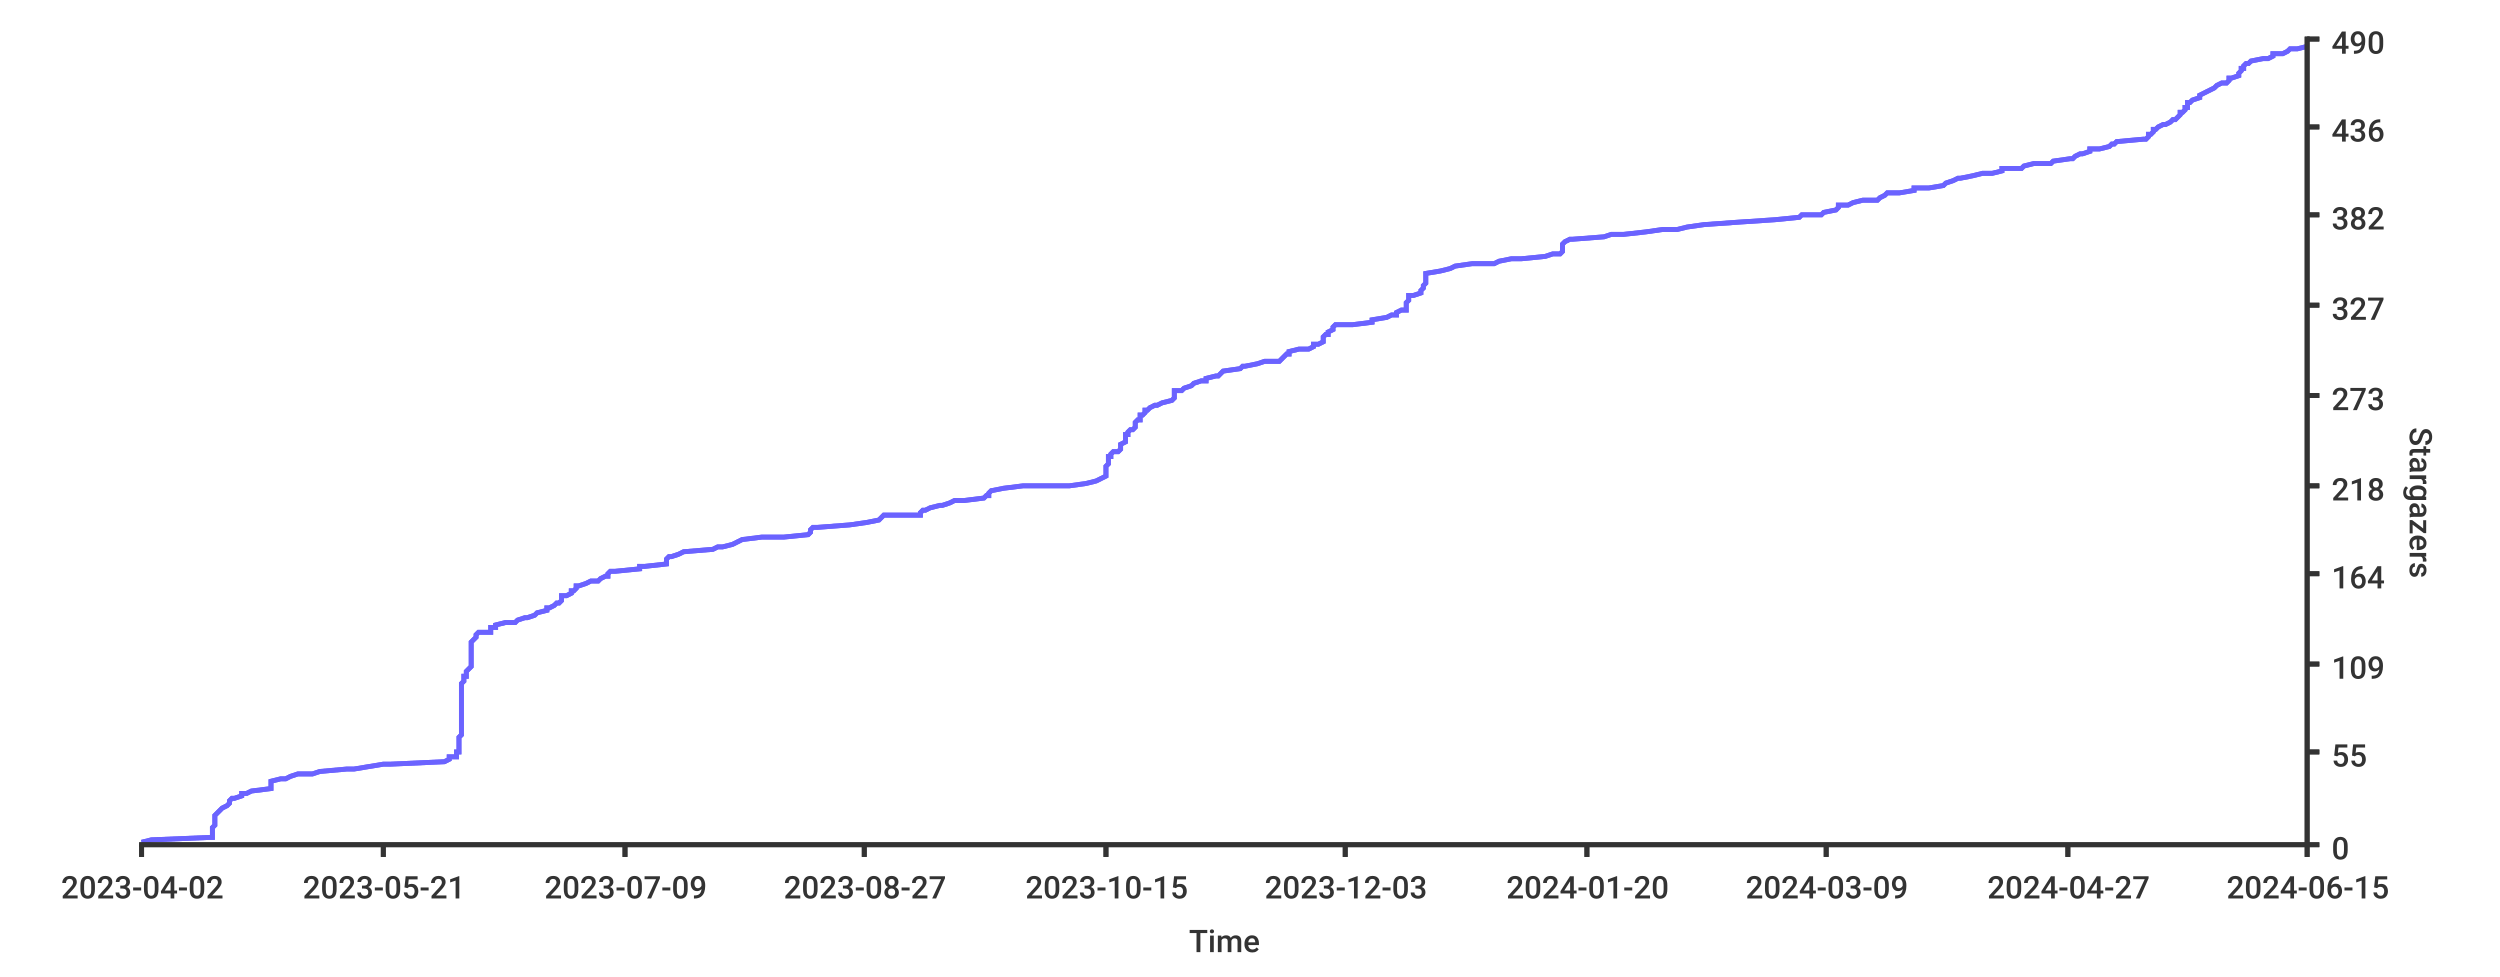
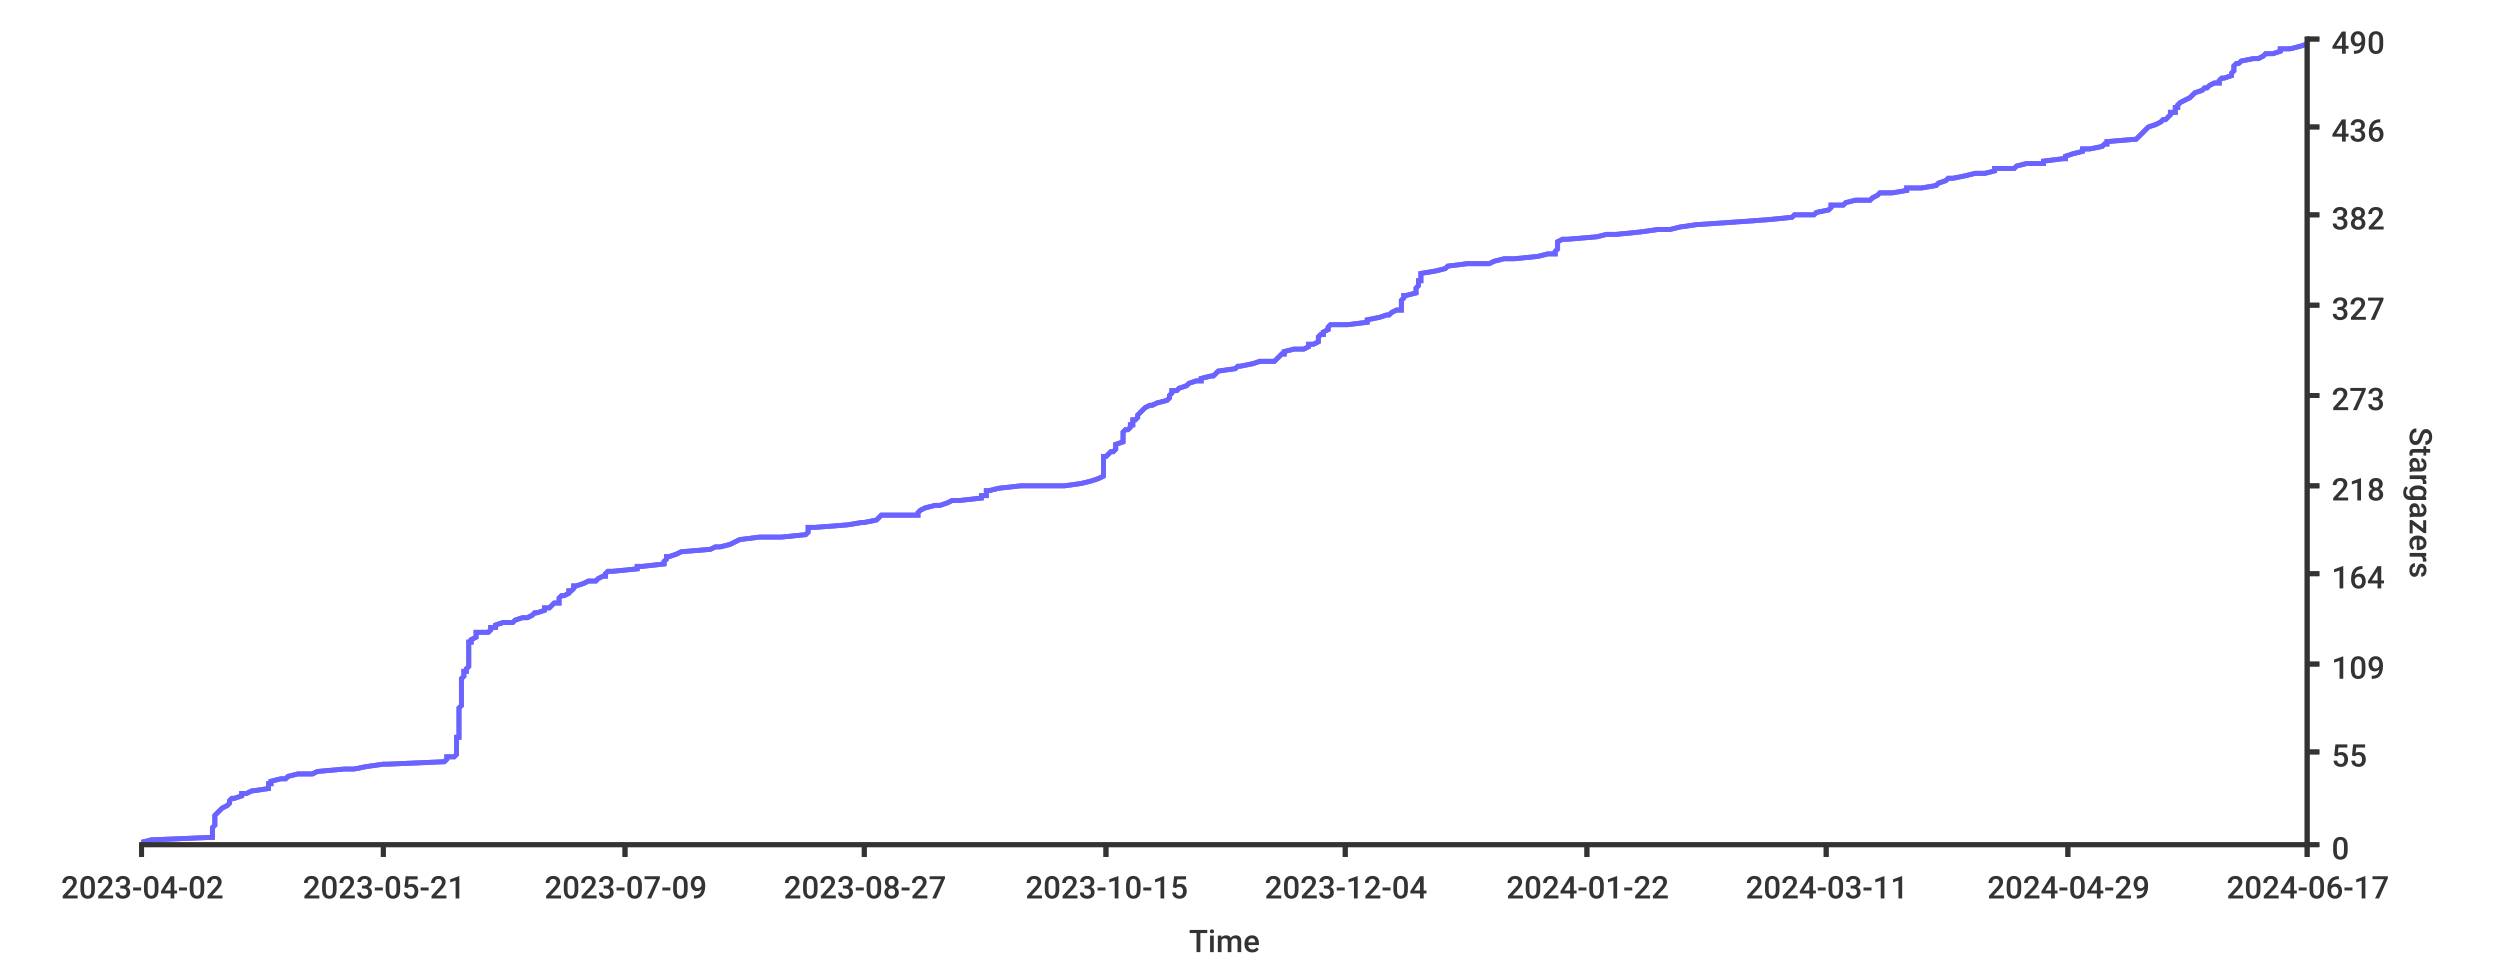
<svg xmlns="http://www.w3.org/2000/svg" width="1024px" height="400px">
  <style type="text/css">
path { fill: none; stroke: rgb(51,51,51); }
path.series { stroke: #6b63ff; }
rect.background { fill: rgb(255,255,255); stroke: none; }

text {
	stroke-width: 0;
	stroke: none;
	fill: rgba(51,51,51,1.0);
	font-size: 12.8px;
	font-family: 'Roboto Medium', sans-serif;
}
</style>
-   <rect class="background" rx="8" x="0" y="0" width="1024px" height="400px" />
-   <rect y="0" width="1024px" height="400px" class="background" rx="8" x="0" />
-   <path d="M 58 345 L 62 344 L 86 343 L 87 343 L 87 342 L 87 341 L 87 341 L 87 340 L 87 339 L 87 339 L 88 338 L 88 337 L 88 337 L 88 336 L 88 335 L 88 335 L 88 334 L 89 333 L 89 333 L 90 332 L 91 331 L 91 331 L 93 330 L 94 329 L 94 329 L 94 328 L 95 327 L 96 327 L 99 326 L 99 325 L 101 325 L 103 324 L 111 323 L 111 323 L 111 322 L 111 321 L 111 321 L 111 320 L 115 319 L 117 319 L 119 318 L 122 317 L 128 317 L 131 316 L 142 315 L 145 315 L 151 314 L 157 313 L 160 313 L 182 312 L 184 311 L 184 310 L 187 310 L 187 309 L 187 308 L 188 308 L 188 307 L 188 306 L 188 306 L 188 305 L 188 304 L 188 304 L 188 303 L 188 302 L 188 302 L 189 301 L 189 300 L 189 300 L 189 299 L 189 298 L 189 298 L 189 297 L 189 296 L 189 296 L 189 295 L 189 294 L 189 294 L 189 293 L 189 292 L 189 292 L 189 291 L 189 290 L 189 290 L 189 289 L 189 288 L 189 288 L 189 287 L 189 286 L 189 286 L 189 285 L 189 284 L 189 284 L 189 283 L 189 282 L 189 282 L 189 281 L 189 280 L 189 280 L 190 279 L 190 278 L 190 277 L 191 277 L 191 276 L 191 275 L 191 275 L 192 274 L 193 273 L 193 273 L 193 272 L 193 271 L 193 271 L 193 270 L 193 269 L 193 269 L 193 268 L 193 267 L 193 267 L 193 266 L 193 265 L 193 265 L 193 264 L 193 263 L 193 263 L 194 262 L 195 261 L 195 261 L 195 260 L 196 259 L 201 259 L 201 258 L 201 257 L 203 257 L 203 256 L 207 255 L 211 255 L 212 254 L 215 253 L 216 253 L 219 252 L 220 251 L 220 251 L 224 250 L 224 249 L 225 249 L 227 248 L 228 247 L 229 247 L 230 246 L 230 245 L 230 244 L 232 244 L 234 243 L 234 242 L 235 242 L 236 241 L 236 240 L 237 240 L 240 239 L 242 238 L 245 238 L 246 237 L 248 236 L 249 236 L 249 235 L 250 234 L 252 234 L 262 233 L 262 232 L 264 232 L 273 231 L 273 230 L 273 230 L 273 229 L 274 228 L 275 228 L 278 227 L 280 226 L 280 226 L 292 225 L 294 224 L 296 224 L 300 223 L 302 222 L 302 222 L 304 221 L 312 220 L 321 220 L 331 219 L 332 218 L 332 218 L 332 217 L 333 216 L 335 216 L 348 215 L 355 214 L 355 214 L 360 213 L 361 212 L 362 211 L 377 211 L 377 210 L 378 209 L 379 209 L 381 208 L 385 207 L 386 207 L 389 206 L 391 205 L 395 205 L 403 204 L 404 203 L 405 203 L 405 202 L 406 201 L 406 201 L 411 200 L 419 199 L 438 199 L 445 198 L 449 197 L 449 197 L 451 196 L 453 195 L 453 195 L 453 194 L 453 193 L 453 193 L 453 192 L 453 191 L 453 191 L 454 190 L 454 189 L 454 189 L 454 188 L 454 187 L 455 187 L 455 186 L 456 185 L 458 185 L 459 184 L 459 183 L 459 183 L 459 182 L 461 181 L 461 181 L 461 180 L 461 179 L 461 178 L 462 178 L 462 177 L 463 176 L 464 176 L 465 175 L 465 174 L 465 174 L 465 173 L 466 172 L 467 172 L 467 171 L 467 170 L 468 170 L 469 169 L 469 168 L 470 168 L 471 167 L 473 166 L 474 166 L 476 165 L 480 164 L 480 164 L 481 163 L 481 162 L 481 162 L 481 161 L 481 160 L 484 160 L 485 159 L 488 158 L 488 158 L 489 157 L 492 156 L 494 156 L 494 155 L 498 154 L 499 154 L 500 153 L 501 152 L 501 152 L 508 151 L 509 150 L 510 150 L 515 149 L 518 148 L 524 148 L 525 147 L 526 146 L 527 145 L 528 145 L 528 144 L 532 143 L 536 143 L 538 142 L 538 141 L 540 141 L 542 140 L 542 139 L 542 139 L 542 138 L 543 137 L 544 137 L 544 136 L 546 135 L 546 135 L 546 134 L 547 133 L 554 133 L 562 132 L 562 131 L 562 131 L 568 130 L 570 129 L 572 129 L 572 128 L 574 127 L 576 127 L 576 126 L 576 125 L 576 125 L 576 124 L 577 123 L 577 123 L 577 122 L 577 121 L 579 121 L 582 120 L 582 119 L 582 119 L 583 118 L 583 117 L 583 117 L 584 116 L 584 115 L 584 115 L 584 114 L 584 113 L 584 112 L 584 112 L 590 111 L 594 110 L 594 110 L 596 109 L 603 108 L 612 108 L 614 107 L 619 106 L 623 106 L 633 105 L 636 104 L 639 104 L 640 103 L 640 102 L 640 102 L 640 101 L 640 100 L 640 100 L 641 99 L 643 98 L 644 98 L 657 97 L 660 96 L 665 96 L 674 95 L 681 94 L 687 94 L 691 93 L 698 92 L 698 92 L 712 91 L 727 90 L 727 90 L 737 89 L 738 88 L 746 88 L 747 87 L 752 86 L 752 86 L 753 85 L 753 84 L 757 84 L 759 83 L 763 82 L 769 82 L 770 81 L 772 80 L 773 79 L 778 79 L 784 78 L 784 77 L 790 77 L 796 76 L 797 75 L 797 75 L 800 74 L 802 73 L 803 73 L 808 72 L 812 71 L 816 71 L 820 70 L 820 69 L 828 69 L 829 68 L 833 67 L 840 67 L 841 66 L 848 65 L 849 65 L 850 64 L 852 63 L 853 63 L 856 62 L 856 61 L 860 61 L 864 60 L 865 59 L 866 59 L 867 58 L 878 57 L 879 57 L 880 56 L 880 55 L 881 55 L 882 54 L 882 53 L 883 53 L 884 52 L 886 51 L 887 51 L 889 50 L 890 49 L 891 49 L 892 48 L 893 47 L 893 46 L 894 46 L 895 45 L 895 44 L 896 44 L 896 43 L 896 42 L 897 42 L 898 41 L 901 40 L 901 40 L 901 39 L 903 38 L 903 38 L 905 37 L 907 36 L 907 36 L 908 35 L 910 34 L 912 34 L 913 33 L 913 32 L 914 32 L 917 31 L 917 30 L 917 30 L 918 29 L 918 28 L 919 28 L 919 27 L 920 26 L 921 26 L 922 25 L 927 24 L 929 24 L 931 23 L 931 22 L 935 22 L 937 21 L 938 20 L 941 20 L 945 19" stroke-width="2" class="series" />
-   <path stroke-width="2" class="series" d="M 58 345 L 62 344 L 86 343 L 87 343 L 87 342 L 87 341 L 87 341 L 87 340 L 87 339 L 87 339 L 88 338 L 88 337 L 88 337 L 88 336 L 88 335 L 88 335 L 88 334 L 89 333 L 89 333 L 90 332 L 91 331 L 91 331 L 93 330 L 94 329 L 94 329 L 94 328 L 95 327 L 96 327 L 99 326 L 99 325 L 101 325 L 103 324 L 111 323 L 111 323 L 111 322 L 111 321 L 111 321 L 111 320 L 115 319 L 117 319 L 119 318 L 122 317 L 128 317 L 131 316 L 142 315 L 145 315 L 151 314 L 157 313 L 160 313 L 182 312 L 184 311 L 184 310 L 187 310 L 187 309 L 187 308 L 188 308 L 188 307 L 188 306 L 188 306 L 188 305 L 188 304 L 188 304 L 188 303 L 188 302 L 188 302 L 189 301 L 189 300 L 189 300 L 189 299 L 189 298 L 189 298 L 189 297 L 189 296 L 189 296 L 189 295 L 189 294 L 189 294 L 189 293 L 189 292 L 189 292 L 189 291 L 189 290 L 189 290 L 189 289 L 189 288 L 189 288 L 189 287 L 189 286 L 189 286 L 189 285 L 189 284 L 189 284 L 189 283 L 189 282 L 189 282 L 189 281 L 189 280 L 189 280 L 190 279 L 190 278 L 190 277 L 191 277 L 191 276 L 191 275 L 191 275 L 192 274 L 193 273 L 193 273 L 193 272 L 193 271 L 193 271 L 193 270 L 193 269 L 193 269 L 193 268 L 193 267 L 193 267 L 193 266 L 193 265 L 193 265 L 193 264 L 193 263 L 193 263 L 194 262 L 195 261 L 195 261 L 195 260 L 196 259 L 201 259 L 201 258 L 201 257 L 203 257 L 203 256 L 207 255 L 211 255 L 212 254 L 215 253 L 216 253 L 219 252 L 220 251 L 220 251 L 224 250 L 224 249 L 225 249 L 227 248 L 228 247 L 229 247 L 230 246 L 230 245 L 230 244 L 232 244 L 234 243 L 234 242 L 235 242 L 236 241 L 236 240 L 237 240 L 240 239 L 242 238 L 245 238 L 246 237 L 248 236 L 249 236 L 249 235 L 250 234 L 252 234 L 262 233 L 262 232 L 264 232 L 273 231 L 273 230 L 273 230 L 273 229 L 274 228 L 275 228 L 278 227 L 280 226 L 280 226 L 292 225 L 294 224 L 296 224 L 300 223 L 302 222 L 302 222 L 304 221 L 312 220 L 321 220 L 331 219 L 332 218 L 332 218 L 332 217 L 333 216 L 335 216 L 348 215 L 355 214 L 355 214 L 360 213 L 361 212 L 362 211 L 377 211 L 377 210 L 378 209 L 379 209 L 381 208 L 385 207 L 386 207 L 389 206 L 391 205 L 395 205 L 403 204 L 404 203 L 405 203 L 405 202 L 406 201 L 406 201 L 411 200 L 419 199 L 438 199 L 445 198 L 449 197 L 449 197 L 451 196 L 453 195 L 453 195 L 453 194 L 453 193 L 453 193 L 453 192 L 453 191 L 453 191 L 454 190 L 454 189 L 454 189 L 454 188 L 454 187 L 455 187 L 455 186 L 456 185 L 458 185 L 459 184 L 459 183 L 459 183 L 459 182 L 461 181 L 461 181 L 461 180 L 461 179 L 461 178 L 462 178 L 462 177 L 463 176 L 464 176 L 465 175 L 465 174 L 465 174 L 465 173 L 466 172 L 467 172 L 467 171 L 467 170 L 468 170 L 469 169 L 469 168 L 470 168 L 471 167 L 473 166 L 474 166 L 476 165 L 480 164 L 480 164 L 481 163 L 481 162 L 481 162 L 481 161 L 481 160 L 484 160 L 485 159 L 488 158 L 488 158 L 489 157 L 492 156 L 494 156 L 494 155 L 498 154 L 499 154 L 500 153 L 501 152 L 501 152 L 508 151 L 509 150 L 510 150 L 515 149 L 518 148 L 524 148 L 525 147 L 526 146 L 527 145 L 528 145 L 528 144 L 532 143 L 536 143 L 538 142 L 538 141 L 540 141 L 542 140 L 542 139 L 542 139 L 542 138 L 543 137 L 544 137 L 544 136 L 546 135 L 546 135 L 546 134 L 547 133 L 554 133 L 562 132 L 562 131 L 562 131 L 568 130 L 570 129 L 572 129 L 572 128 L 574 127 L 576 127 L 576 126 L 576 125 L 576 125 L 576 124 L 577 123 L 577 123 L 577 122 L 577 121 L 579 121 L 582 120 L 582 119 L 582 119 L 583 118 L 583 117 L 583 117 L 584 116 L 584 115 L 584 115 L 584 114 L 584 113 L 584 112 L 584 112 L 590 111 L 594 110 L 594 110 L 596 109 L 603 108 L 612 108 L 614 107 L 619 106 L 623 106 L 633 105 L 636 104 L 639 104 L 640 103 L 640 102 L 640 102 L 640 101 L 640 100 L 640 100 L 641 99 L 643 98 L 644 98 L 657 97 L 660 96 L 665 96 L 674 95 L 681 94 L 687 94 L 691 93 L 698 92 L 698 92 L 712 91 L 727 90 L 727 90 L 737 89 L 738 88 L 746 88 L 747 87 L 752 86 L 752 86 L 753 85 L 753 84 L 757 84 L 759 83 L 763 82 L 769 82 L 770 81 L 772 80 L 773 79 L 778 79 L 784 78 L 784 77 L 790 77 L 796 76 L 797 75 L 797 75 L 800 74 L 802 73 L 803 73 L 808 72 L 812 71 L 816 71 L 820 70 L 820 69 L 828 69 L 829 68 L 833 67 L 840 67 L 841 66 L 848 65 L 849 65 L 850 64 L 852 63 L 853 63 L 856 62 L 856 61 L 860 61 L 864 60 L 865 59 L 866 59 L 867 58 L 878 57 L 879 57 L 880 56 L 880 55 L 881 55 L 882 54 L 882 53 L 883 53 L 884 52 L 886 51 L 887 51 L 889 50 L 890 49 L 891 49 L 892 48 L 893 47 L 893 46 L 894 46 L 895 45 L 895 44 L 896 44 L 896 43 L 896 42 L 897 42 L 898 41 L 901 40 L 901 40 L 901 39 L 903 38 L 903 38 L 905 37 L 907 36 L 907 36 L 908 35 L 910 34 L 912 34 L 913 33 L 913 32 L 914 32 L 917 31 L 917 30 L 917 30 L 918 29 L 918 28 L 919 28 L 919 27 L 920 26 L 921 26 L 922 25 L 927 24 L 929 24 L 931 23 L 931 22 L 935 22 L 937 21 L 938 20 L 941 20 L 945 19" />
+   <rect rx="8" x="0" y="0" width="1024px" height="400px" class="background" />
+   <rect width="1024px" height="400px" class="background" rx="8" x="0" y="0" />
+   <path stroke-width="2" class="series" d="M 58 345 L 62 344 L 86 343 L 87 343 L 87 342 L 87 341 L 87 341 L 87 340 L 87 339 L 87 339 L 88 338 L 88 337 L 88 337 L 88 336 L 88 335 L 88 335 L 88 334 L 89 333 L 89 333 L 90 332 L 91 331 L 91 331 L 93 330 L 94 329 L 94 329 L 94 328 L 95 327 L 96 327 L 99 326 L 99 325 L 101 325 L 103 324 L 110 323 L 110 323 L 110 322 L 110 321 L 111 321 L 111 320 L 115 319 L 117 319 L 118 318 L 122 317 L 128 317 L 130 316 L 141 315 L 145 315 L 150 314 L 157 313 L 159 313 L 182 312 L 183 311 L 183 310 L 186 310 L 187 309 L 187 308 L 187 308 L 187 307 L 187 306 L 187 306 L 187 305 L 187 304 L 187 304 L 187 303 L 187 302 L 188 302 L 188 301 L 188 300 L 188 300 L 188 299 L 188 298 L 188 298 L 188 297 L 188 296 L 188 296 L 188 295 L 188 294 L 188 294 L 188 293 L 188 292 L 188 292 L 188 291 L 188 290 L 188 290 L 189 289 L 189 288 L 189 288 L 189 287 L 189 286 L 189 286 L 189 285 L 189 284 L 189 284 L 189 283 L 189 282 L 189 282 L 189 281 L 189 280 L 189 280 L 189 279 L 189 278 L 190 277 L 190 277 L 190 276 L 190 275 L 191 275 L 191 274 L 192 273 L 192 273 L 192 272 L 192 271 L 192 271 L 192 270 L 192 269 L 192 269 L 192 268 L 192 267 L 192 267 L 192 266 L 192 265 L 192 265 L 192 264 L 192 263 L 193 263 L 193 262 L 195 261 L 195 261 L 195 260 L 195 259 L 200 259 L 201 258 L 201 257 L 203 257 L 203 256 L 206 255 L 210 255 L 211 254 L 214 253 L 216 253 L 218 252 L 219 251 L 220 251 L 223 250 L 223 249 L 225 249 L 226 248 L 227 247 L 229 247 L 229 246 L 229 245 L 230 244 L 231 244 L 233 243 L 233 242 L 234 242 L 235 241 L 235 240 L 236 240 L 239 239 L 241 238 L 244 238 L 245 237 L 247 236 L 248 236 L 248 235 L 249 234 L 251 234 L 261 233 L 261 232 L 263 232 L 272 231 L 272 230 L 272 230 L 273 229 L 273 228 L 274 228 L 277 227 L 279 226 L 279 226 L 291 225 L 293 224 L 295 224 L 299 223 L 301 222 L 301 222 L 303 221 L 311 220 L 320 220 L 330 219 L 331 218 L 331 218 L 331 217 L 331 216 L 334 216 L 347 215 L 353 214 L 354 214 L 359 213 L 360 212 L 361 211 L 376 211 L 376 210 L 377 209 L 377 209 L 379 208 L 383 207 L 385 207 L 388 206 L 390 205 L 393 205 L 402 204 L 402 203 L 404 203 L 404 202 L 404 201 L 405 201 L 409 200 L 418 199 L 436 199 L 443 198 L 447 197 L 447 197 L 450 196 L 452 195 L 452 195 L 452 194 L 452 193 L 452 193 L 452 192 L 452 191 L 452 191 L 452 190 L 452 189 L 452 189 L 452 188 L 452 187 L 453 187 L 454 186 L 455 185 L 456 185 L 457 184 L 457 183 L 457 183 L 457 182 L 460 181 L 460 181 L 460 180 L 460 179 L 460 178 L 460 178 L 460 177 L 461 176 L 462 176 L 463 175 L 463 174 L 464 174 L 464 173 L 464 172 L 465 172 L 466 171 L 466 170 L 466 170 L 467 169 L 468 168 L 468 168 L 469 167 L 471 166 L 472 166 L 474 165 L 478 164 L 478 164 L 479 163 L 479 162 L 479 162 L 480 161 L 480 160 L 482 160 L 483 159 L 486 158 L 486 158 L 487 157 L 490 156 L 492 156 L 492 155 L 496 154 L 497 154 L 498 153 L 499 152 L 499 152 L 506 151 L 507 150 L 508 150 L 513 149 L 516 148 L 522 148 L 523 147 L 524 146 L 525 145 L 526 145 L 526 144 L 530 143 L 534 143 L 536 142 L 536 141 L 538 141 L 540 140 L 540 139 L 540 139 L 540 138 L 541 137 L 542 137 L 542 136 L 544 135 L 544 135 L 544 134 L 545 133 L 552 133 L 560 132 L 560 131 L 560 131 L 565 130 L 568 129 L 569 129 L 570 128 L 572 127 L 574 127 L 574 126 L 574 125 L 574 125 L 574 124 L 574 123 L 574 123 L 575 122 L 575 121 L 576 121 L 580 120 L 580 119 L 580 119 L 580 118 L 581 117 L 581 117 L 581 116 L 581 115 L 582 115 L 582 114 L 582 113 L 582 112 L 582 112 L 588 111 L 592 110 L 592 110 L 593 109 L 601 108 L 610 108 L 612 107 L 616 106 L 620 106 L 630 105 L 634 104 L 637 104 L 637 103 L 638 102 L 638 102 L 638 101 L 638 100 L 638 100 L 638 99 L 640 98 L 642 98 L 654 97 L 658 96 L 662 96 L 672 95 L 679 94 L 684 94 L 688 93 L 695 92 L 695 92 L 710 91 L 724 90 L 724 90 L 734 89 L 735 88 L 743 88 L 744 87 L 749 86 L 749 86 L 750 85 L 750 84 L 755 84 L 756 83 L 760 82 L 766 82 L 767 81 L 769 80 L 770 79 L 775 79 L 781 78 L 781 77 L 787 77 L 793 76 L 794 75 L 794 75 L 797 74 L 798 73 L 800 73 L 805 72 L 809 71 L 813 71 L 817 70 L 817 69 L 825 69 L 826 68 L 830 67 L 837 67 L 837 66 L 845 65 L 846 65 L 846 64 L 849 63 L 849 63 L 853 62 L 853 61 L 856 61 L 861 60 L 862 59 L 863 59 L 863 58 L 875 57 L 875 57 L 876 56 L 877 55 L 877 55 L 878 54 L 879 53 L 879 53 L 880 52 L 883 51 L 883 51 L 885 50 L 886 49 L 887 49 L 888 48 L 889 47 L 889 46 L 891 46 L 891 45 L 891 44 L 892 44 L 892 43 L 893 42 L 893 42 L 895 41 L 897 40 L 897 40 L 898 39 L 899 38 L 899 38 L 902 37 L 903 36 L 904 36 L 905 35 L 907 34 L 909 34 L 909 33 L 910 32 L 911 32 L 914 31 L 914 30 L 914 30 L 915 29 L 915 28 L 915 28 L 915 27 L 916 26 L 917 26 L 918 25 L 923 24 L 925 24 L 927 23 L 928 22 L 931 22 L 934 21 L 934 20 L 938 20 L 942 19 L 945 18" />
+   <path stroke-width="2" class="series" d="M 58 345 L 62 344 L 86 343 L 87 343 L 87 342 L 87 341 L 87 341 L 87 340 L 87 339 L 87 339 L 88 338 L 88 337 L 88 337 L 88 336 L 88 335 L 88 335 L 88 334 L 89 333 L 89 333 L 90 332 L 91 331 L 91 331 L 93 330 L 94 329 L 94 329 L 94 328 L 95 327 L 96 327 L 99 326 L 99 325 L 101 325 L 103 324 L 110 323 L 110 323 L 110 322 L 110 321 L 111 321 L 111 320 L 115 319 L 117 319 L 118 318 L 122 317 L 128 317 L 130 316 L 141 315 L 145 315 L 150 314 L 157 313 L 159 313 L 182 312 L 183 311 L 183 310 L 186 310 L 187 309 L 187 308 L 187 308 L 187 307 L 187 306 L 187 306 L 187 305 L 187 304 L 187 304 L 187 303 L 187 302 L 188 302 L 188 301 L 188 300 L 188 300 L 188 299 L 188 298 L 188 298 L 188 297 L 188 296 L 188 296 L 188 295 L 188 294 L 188 294 L 188 293 L 188 292 L 188 292 L 188 291 L 188 290 L 188 290 L 189 289 L 189 288 L 189 288 L 189 287 L 189 286 L 189 286 L 189 285 L 189 284 L 189 284 L 189 283 L 189 282 L 189 282 L 189 281 L 189 280 L 189 280 L 189 279 L 189 278 L 190 277 L 190 277 L 190 276 L 190 275 L 191 275 L 191 274 L 192 273 L 192 273 L 192 272 L 192 271 L 192 271 L 192 270 L 192 269 L 192 269 L 192 268 L 192 267 L 192 267 L 192 266 L 192 265 L 192 265 L 192 264 L 192 263 L 193 263 L 193 262 L 195 261 L 195 261 L 195 260 L 195 259 L 200 259 L 201 258 L 201 257 L 203 257 L 203 256 L 206 255 L 210 255 L 211 254 L 214 253 L 216 253 L 218 252 L 219 251 L 220 251 L 223 250 L 223 249 L 225 249 L 226 248 L 227 247 L 229 247 L 229 246 L 229 245 L 230 244 L 231 244 L 233 243 L 233 242 L 234 242 L 235 241 L 235 240 L 236 240 L 239 239 L 241 238 L 244 238 L 245 237 L 247 236 L 248 236 L 248 235 L 249 234 L 251 234 L 261 233 L 261 232 L 263 232 L 272 231 L 272 230 L 272 230 L 273 229 L 273 228 L 274 228 L 277 227 L 279 226 L 279 226 L 291 225 L 293 224 L 295 224 L 299 223 L 301 222 L 301 222 L 303 221 L 311 220 L 320 220 L 330 219 L 331 218 L 331 218 L 331 217 L 331 216 L 334 216 L 347 215 L 353 214 L 354 214 L 359 213 L 360 212 L 361 211 L 376 211 L 376 210 L 377 209 L 377 209 L 379 208 L 383 207 L 385 207 L 388 206 L 390 205 L 393 205 L 402 204 L 402 203 L 404 203 L 404 202 L 404 201 L 405 201 L 409 200 L 418 199 L 436 199 L 443 198 L 447 197 L 447 197 L 450 196 L 452 195 L 452 195 L 452 194 L 452 193 L 452 193 L 452 192 L 452 191 L 452 191 L 452 190 L 452 189 L 452 189 L 452 188 L 452 187 L 453 187 L 454 186 L 455 185 L 456 185 L 457 184 L 457 183 L 457 183 L 457 182 L 460 181 L 460 181 L 460 180 L 460 179 L 460 178 L 460 178 L 460 177 L 461 176 L 462 176 L 463 175 L 463 174 L 464 174 L 464 173 L 464 172 L 465 172 L 466 171 L 466 170 L 466 170 L 467 169 L 468 168 L 468 168 L 469 167 L 471 166 L 472 166 L 474 165 L 478 164 L 478 164 L 479 163 L 479 162 L 479 162 L 480 161 L 480 160 L 482 160 L 483 159 L 486 158 L 486 158 L 487 157 L 490 156 L 492 156 L 492 155 L 496 154 L 497 154 L 498 153 L 499 152 L 499 152 L 506 151 L 507 150 L 508 150 L 513 149 L 516 148 L 522 148 L 523 147 L 524 146 L 525 145 L 526 145 L 526 144 L 530 143 L 534 143 L 536 142 L 536 141 L 538 141 L 540 140 L 540 139 L 540 139 L 540 138 L 541 137 L 542 137 L 542 136 L 544 135 L 544 135 L 544 134 L 545 133 L 552 133 L 560 132 L 560 131 L 560 131 L 565 130 L 568 129 L 569 129 L 570 128 L 572 127 L 574 127 L 574 126 L 574 125 L 574 125 L 574 124 L 574 123 L 574 123 L 575 122 L 575 121 L 576 121 L 580 120 L 580 119 L 580 119 L 580 118 L 581 117 L 581 117 L 581 116 L 581 115 L 582 115 L 582 114 L 582 113 L 582 112 L 582 112 L 588 111 L 592 110 L 592 110 L 593 109 L 601 108 L 610 108 L 612 107 L 616 106 L 620 106 L 630 105 L 634 104 L 637 104 L 637 103 L 638 102 L 638 102 L 638 101 L 638 100 L 638 100 L 638 99 L 640 98 L 642 98 L 654 97 L 658 96 L 662 96 L 672 95 L 679 94 L 684 94 L 688 93 L 695 92 L 695 92 L 710 91 L 724 90 L 724 90 L 734 89 L 735 88 L 743 88 L 744 87 L 749 86 L 749 86 L 750 85 L 750 84 L 755 84 L 756 83 L 760 82 L 766 82 L 767 81 L 769 80 L 770 79 L 775 79 L 781 78 L 781 77 L 787 77 L 793 76 L 794 75 L 794 75 L 797 74 L 798 73 L 800 73 L 805 72 L 809 71 L 813 71 L 817 70 L 817 69 L 825 69 L 826 68 L 830 67 L 837 67 L 837 66 L 845 65 L 846 65 L 846 64 L 849 63 L 849 63 L 853 62 L 853 61 L 856 61 L 861 60 L 862 59 L 863 59 L 863 58 L 875 57 L 875 57 L 876 56 L 877 55 L 877 55 L 878 54 L 879 53 L 879 53 L 880 52 L 883 51 L 883 51 L 885 50 L 886 49 L 887 49 L 888 48 L 889 47 L 889 46 L 891 46 L 891 45 L 891 44 L 892 44 L 892 43 L 893 42 L 893 42 L 895 41 L 897 40 L 897 40 L 898 39 L 899 38 L 899 38 L 902 37 L 903 36 L 904 36 L 905 35 L 907 34 L 909 34 L 909 33 L 910 32 L 911 32 L 914 31 L 914 30 L 914 30 L 915 29 L 915 28 L 915 28 L 915 27 L 916 26 L 917 26 L 918 25 L 923 24 L 925 24 L 927 23 L 928 22 L 931 22 L 934 21 L 934 20 L 938 20 L 942 19 L 945 18" />
  <path stroke-width="2" d="M 945 346 L 945 15" />
  <path stroke-width="2" d="M 945 346 L 945 15" />
  <path stroke-width="2" d="M 945 346 L 950 346" />
  <path stroke-width="2" d="M 945 346 L 950 346" />
  <text x="955" y="352">0</text>
-   <path d="M 945 308 L 950 308" stroke-width="2" />
+   <path stroke-width="2" d="M 945 308 L 950 308" />
  <path stroke-width="2" d="M 945 308 L 950 308" />
  <text x="955" y="314">55</text>
  <path stroke-width="2" d="M 945 272 L 950 272" />
-   <path stroke-width="2" d="M 945 272 L 950 272" />
+   <path d="M 945 272 L 950 272" stroke-width="2" />
  <text x="955" y="278">109</text>
  <path stroke-width="2" d="M 945 235 L 950 235" />
  <path stroke-width="2" d="M 945 235 L 950 235" />
  <text x="955" y="241">164</text>
+   <path stroke-width="2" d="M 945 199 L 950 199" />
  <path d="M 945 199 L 950 199" stroke-width="2" />
-   <path stroke-width="2" d="M 945 199 L 950 199" />
  <text x="955" y="205">218</text>
  <path stroke-width="2" d="M 945 162 L 950 162" />
-   <path d="M 945 162 L 950 162" stroke-width="2" />
+   <path stroke-width="2" d="M 945 162 L 950 162" />
  <text x="955" y="168">273</text>
-   <path d="M 945 125 L 950 125" stroke-width="2" />
+   <path stroke-width="2" d="M 945 125 L 950 125" />
  <path stroke-width="2" d="M 945 125 L 950 125" />
  <text x="955" y="131">327</text>
-   <path d="M 945 88 L 950 88" stroke-width="2" />
+   <path stroke-width="2" d="M 945 88 L 950 88" />
  <path stroke-width="2" d="M 945 88 L 950 88" />
  <text x="955" y="94">382</text>
  <path stroke-width="2" d="M 945 52 L 950 52" />
  <path stroke-width="2" d="M 945 52 L 950 52" />
  <text x="955" y="58">436</text>
-   <path stroke-width="2" d="M 945 16 L 950 16" />
+   <path d="M 945 16 L 950 16" stroke-width="2" />
  <path stroke-width="2" d="M 945 16 L 950 16" />
  <text x="955" y="22">490</text>
  <text x="987" y="175" transform="rotate(90.00,987,175)">Stargazers</text>
-   <path stroke-width="2" d="M 57 346 L 945 346" />
+   <path d="M 57 346 L 945 346" stroke-width="2" />
  <path stroke-width="2" d="M 57 346 L 945 346" />
  <path stroke-width="2" d="M 58 346 L 58 351" />
-   <path stroke-width="2" d="M 58 346 L 58 351" />
+   <path d="M 58 346 L 58 351" stroke-width="2" />
  <text x="25" y="368">2023-04-02</text>
-   <path stroke-width="2" d="M 157 346 L 157 351" />
+   <path d="M 157 346 L 157 351" stroke-width="2" />
  <path stroke-width="2" d="M 157 346 L 157 351" />
  <text x="124" y="368">2023-05-21</text>
-   <path stroke-width="2" d="M 256 346 L 256 351" />
+   <path d="M 256 346 L 256 351" stroke-width="2" />
  <path stroke-width="2" d="M 256 346 L 256 351" />
  <text x="223" y="368">2023-07-09</text>
  <path stroke-width="2" d="M 354 346 L 354 351" />
  <path stroke-width="2" d="M 354 346 L 354 351" />
-   <text x="321" y="368">2023-08-27</text>
-   <path stroke-width="2" d="M 453 346 L 453 351" />
+   <text y="368" x="321">2023-08-27</text>
+   <path d="M 453 346 L 453 351" stroke-width="2" />
  <path stroke-width="2" d="M 453 346 L 453 351" />
  <text x="420" y="368">2023-10-15</text>
  <path stroke-width="2" d="M 551 346 L 551 351" />
  <path stroke-width="2" d="M 551 346 L 551 351" />
-   <text x="518" y="368">2023-12-03</text>
+   <text x="518" y="368">2023-12-04</text>
  <path stroke-width="2" d="M 650 346 L 650 351" />
  <path stroke-width="2" d="M 650 346 L 650 351" />
-   <text x="617" y="368">2024-01-20</text>
-   <path d="M 748 346 L 748 351" stroke-width="2" />
+   <text x="617" y="368">2024-01-22</text>
  <path stroke-width="2" d="M 748 346 L 748 351" />
-   <text x="715" y="368">2024-03-09</text>
+   <path stroke-width="2" d="M 748 346 L 748 351" />
+   <text y="368" x="715">2024-03-11</text>
  <path stroke-width="2" d="M 847 346 L 847 351" />
  <path stroke-width="2" d="M 847 346 L 847 351" />
-   <text x="814" y="368">2024-04-27</text>
+   <text x="814" y="368">2024-04-29</text>
  <path stroke-width="2" d="M 945 346 L 945 351" />
  <path stroke-width="2" d="M 945 346 L 945 351" />
-   <text x="912" y="368">2024-06-15</text>
+   <text x="912" y="368">2024-06-17</text>
  <text x="487" y="390">Time</text>
</svg>
